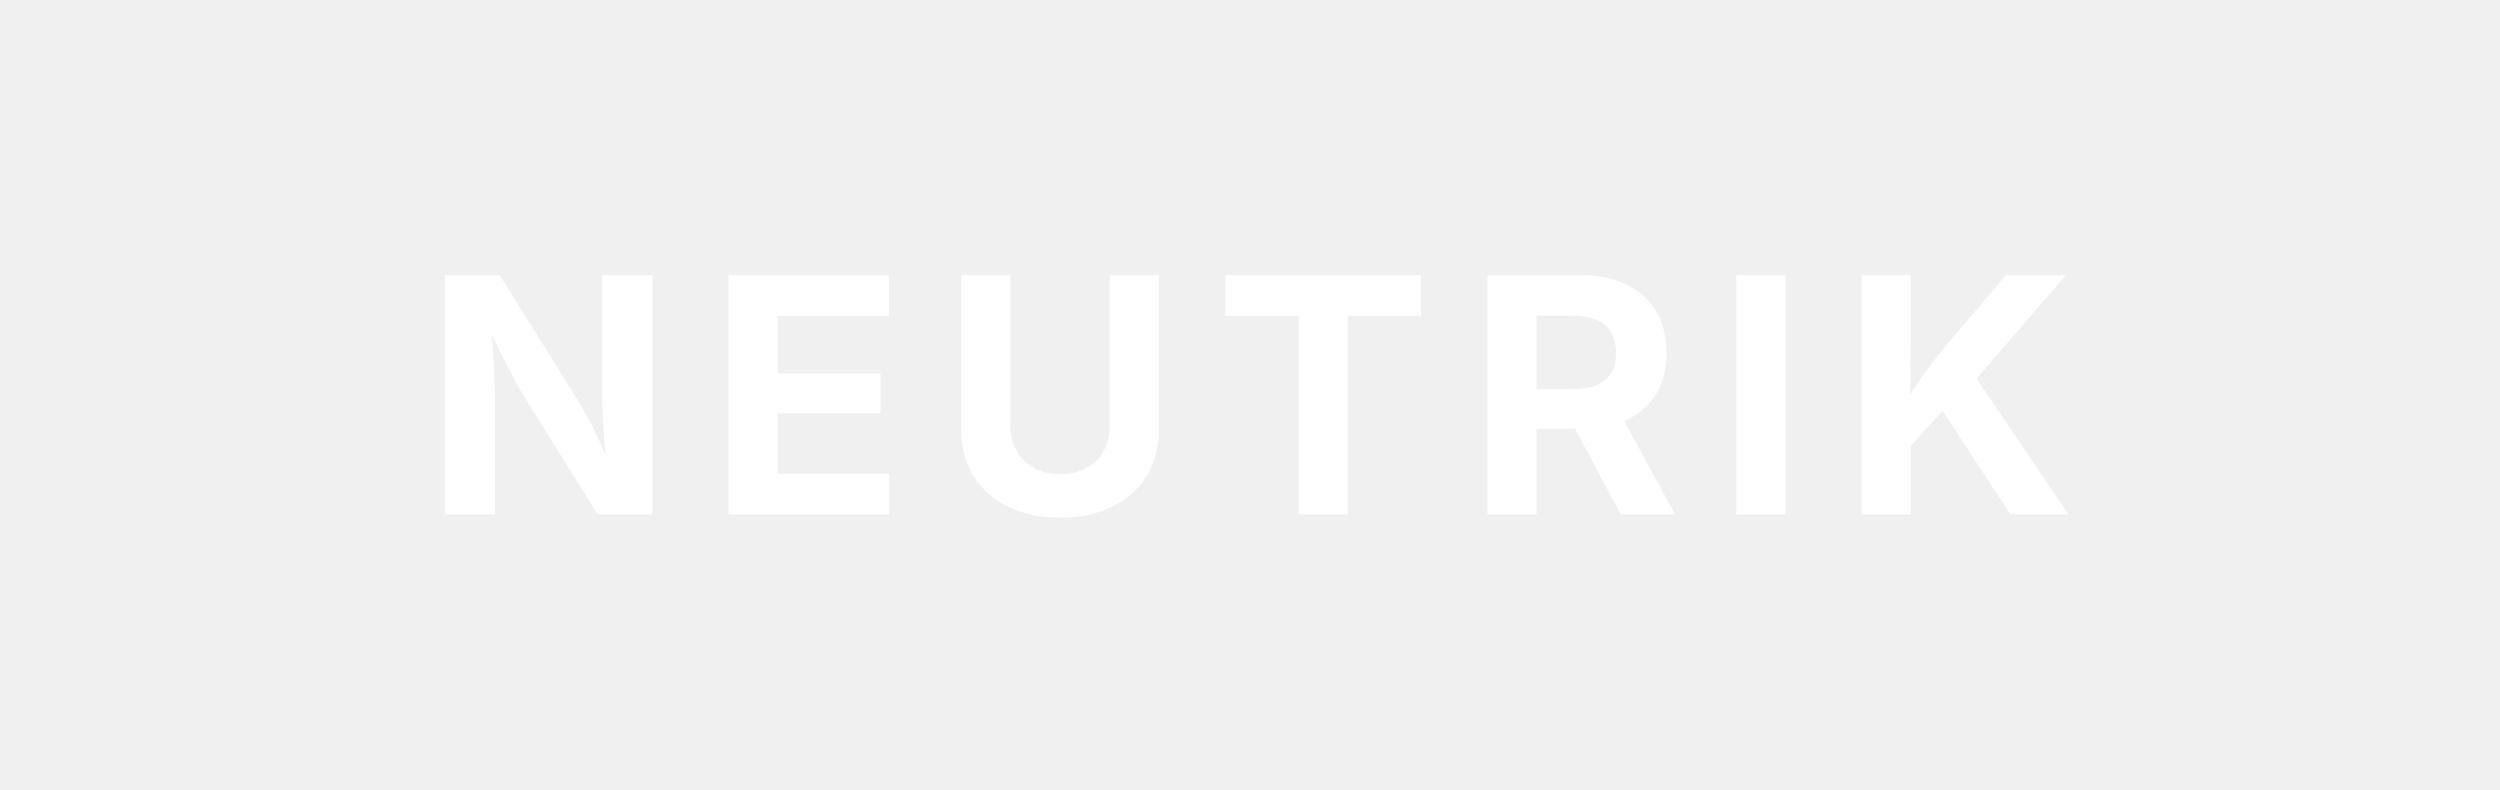
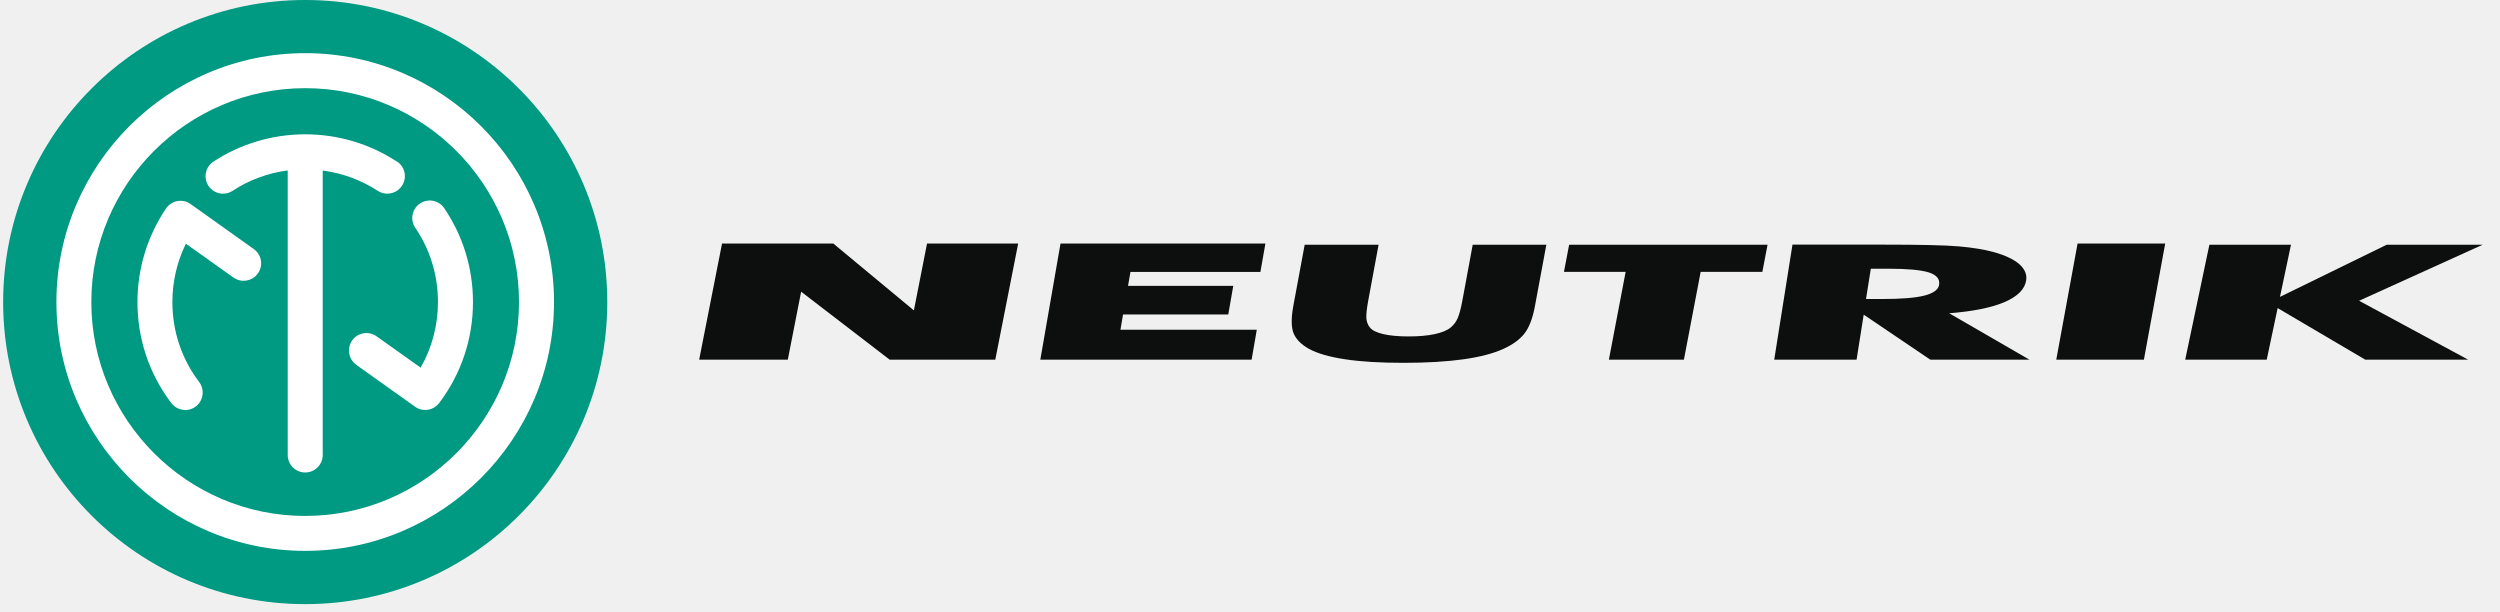
- <svg xmlns="http://www.w3.org/2000/svg" viewBox="0 0 152 48" fill="none">
-   <text x="50%" y="50%" dominant-baseline="central" text-anchor="middle" font-family="system-ui, -apple-system, sans-serif" font-weight="700" font-size="20" fill="white" letter-spacing="2">NEUTRIK</text>
+ <svg xmlns="http://www.w3.org/2000/svg" width="229" height="56" viewBox="0 0 229 56" fill="none">
+   <path fill-rule="evenodd" clip-rule="evenodd" d="M119.517 22.417H126.279L125.329 27.542C125.193 28.297 125.134 28.84 125.159 29.162C125.193 29.493 125.295 29.765 125.473 29.985C125.677 30.257 126.101 30.461 126.712 30.605C127.331 30.749 128.104 30.817 129.028 30.817C129.953 30.817 130.751 30.749 131.421 30.605C132.083 30.461 132.584 30.257 132.898 29.985C133.161 29.765 133.364 29.493 133.517 29.162C133.661 28.831 133.814 28.297 133.95 27.542L134.085 26.821L134.9 22.417H141.645L140.61 27.991C140.398 29.145 140.076 29.994 139.643 30.546C139.21 31.097 138.574 31.564 137.717 31.954C136.792 32.378 135.562 32.701 134.043 32.913C132.516 33.125 130.7 33.235 128.579 33.235C126.458 33.235 124.667 33.133 123.233 32.913C121.791 32.701 120.679 32.378 119.899 31.954C119.203 31.564 118.736 31.097 118.499 30.546C118.27 29.994 118.261 29.145 118.473 27.991L118.677 26.897L119.508 22.425L119.517 22.417Z" fill="#0D0E0E" />
+   <path fill-rule="evenodd" clip-rule="evenodd" d="M147.373 32.947L148.909 24.903H143.258L143.733 22.417H161.908L161.432 24.903H155.781L154.246 32.947H147.373Z" fill="#0D0E0E" />
+   <path fill-rule="evenodd" clip-rule="evenodd" d="M188.354 32.947L190.306 22.307H198.333L196.381 32.947H188.354Z" fill="#0D0E0E" />
+   <path fill-rule="evenodd" clip-rule="evenodd" d="M200.165 32.947L202.38 22.417H209.855L208.845 27.194L218.62 22.417H227.41L216.091 27.55L226.086 32.947H216.66L208.633 28.221L207.632 32.947H200.165Z" fill="#0D0E0E" />
+   <path fill-rule="evenodd" clip-rule="evenodd" d="M162.519 32.946L164.19 22.408H172.59C175.874 22.408 178.165 22.459 179.437 22.569C180.71 22.68 181.805 22.858 182.704 23.112C183.714 23.401 184.477 23.766 184.978 24.207C185.479 24.657 185.682 25.149 185.597 25.683C185.47 26.498 184.808 27.16 183.603 27.677C182.407 28.186 180.71 28.526 178.546 28.695L185.894 32.946H176.816L170.715 28.823L170.062 32.946H162.527H162.519ZM170.936 27.389H172.429C174.16 27.389 175.441 27.287 176.273 27.075C177.104 26.863 177.554 26.532 177.622 26.082C177.706 25.556 177.392 25.183 176.68 24.954C175.976 24.733 174.737 24.614 172.98 24.614H171.368L170.927 27.389H170.936Z" fill="#0D0E0E" />
+   <path fill-rule="evenodd" clip-rule="evenodd" d="M64.043 32.947L66.139 22.307H76.329L83.711 28.433L84.916 22.307H93.265L91.169 32.947H81.496L73.385 26.719L72.163 32.947H64.043Z" fill="#0D0E0E" />
+   <path fill-rule="evenodd" clip-rule="evenodd" d="M95.293 32.947L97.143 22.307H115.911L115.453 24.912H103.549L103.328 26.184H112.967L112.509 28.806H102.87L102.632 30.206H115.122L114.647 32.947H95.293Z" fill="#0D0E0E" />
+   <path d="M55.626 27.669C55.626 42.95 43.238 55.338 27.957 55.338C12.676 55.338 0.288 42.95 0.288 27.669C0.288 12.388 12.676 0 27.957 0C43.238 0 55.626 12.388 55.626 27.669Z" fill="#009982" />
+   <path d="M16.969 37.554C16.485 37.554 16.002 37.333 15.688 36.917C13.66 34.236 12.591 31.037 12.591 27.669C12.591 24.597 13.499 21.636 15.204 19.099C15.45 18.743 15.823 18.497 16.248 18.42C16.672 18.344 17.113 18.437 17.461 18.692L23.248 22.816C23.969 23.333 24.139 24.326 23.621 25.047C23.104 25.768 22.111 25.938 21.381 25.42L17.028 22.323C16.214 23.978 15.79 25.802 15.79 27.677C15.79 30.342 16.638 32.87 18.242 34.991C18.776 35.696 18.632 36.705 17.928 37.24C17.639 37.46 17.3 37.562 16.96 37.562" fill="white" />
+   <path d="M38.945 37.554C38.623 37.554 38.3 37.461 38.02 37.257L32.641 33.422C31.92 32.904 31.75 31.903 32.259 31.182C32.768 30.461 33.778 30.291 34.499 30.808L38.53 33.676C39.573 31.852 40.116 29.799 40.116 27.661C40.116 25.217 39.404 22.867 38.038 20.864C37.545 20.134 37.732 19.133 38.47 18.641C39.2 18.149 40.201 18.336 40.693 19.074C42.416 21.611 43.324 24.581 43.324 27.669C43.324 31.038 42.254 34.236 40.227 36.917C39.913 37.333 39.429 37.554 38.945 37.554Z" fill="white" />
+   <path d="M36.349 14.797C33.855 13.168 30.953 12.303 27.957 12.303C24.962 12.303 22.052 13.168 19.558 14.797C18.819 15.281 18.607 16.274 19.091 17.02C19.396 17.487 19.914 17.741 20.431 17.741C20.728 17.741 21.034 17.657 21.305 17.479C22.833 16.477 24.547 15.849 26.354 15.612V41.677C26.354 42.56 27.075 43.281 27.957 43.281C28.84 43.281 29.561 42.56 29.561 41.677V15.62C31.36 15.858 33.074 16.486 34.601 17.479C35.348 17.962 36.34 17.75 36.824 17.012C37.308 16.274 37.104 15.272 36.358 14.789" fill="white" />
+   <path d="M27.957 50.459C15.391 50.459 5.167 40.235 5.167 27.669C5.167 15.103 15.391 4.87 27.957 4.87C40.523 4.87 50.748 15.094 50.748 27.669C50.748 40.243 40.523 50.459 27.957 50.459ZM27.957 8.077C17.156 8.077 8.366 16.868 8.366 27.669C8.366 38.47 17.156 47.26 27.957 47.26C38.758 47.26 47.54 38.47 47.54 27.669C47.54 16.868 38.758 8.077 27.957 8.077Z" fill="white" />
</svg>
